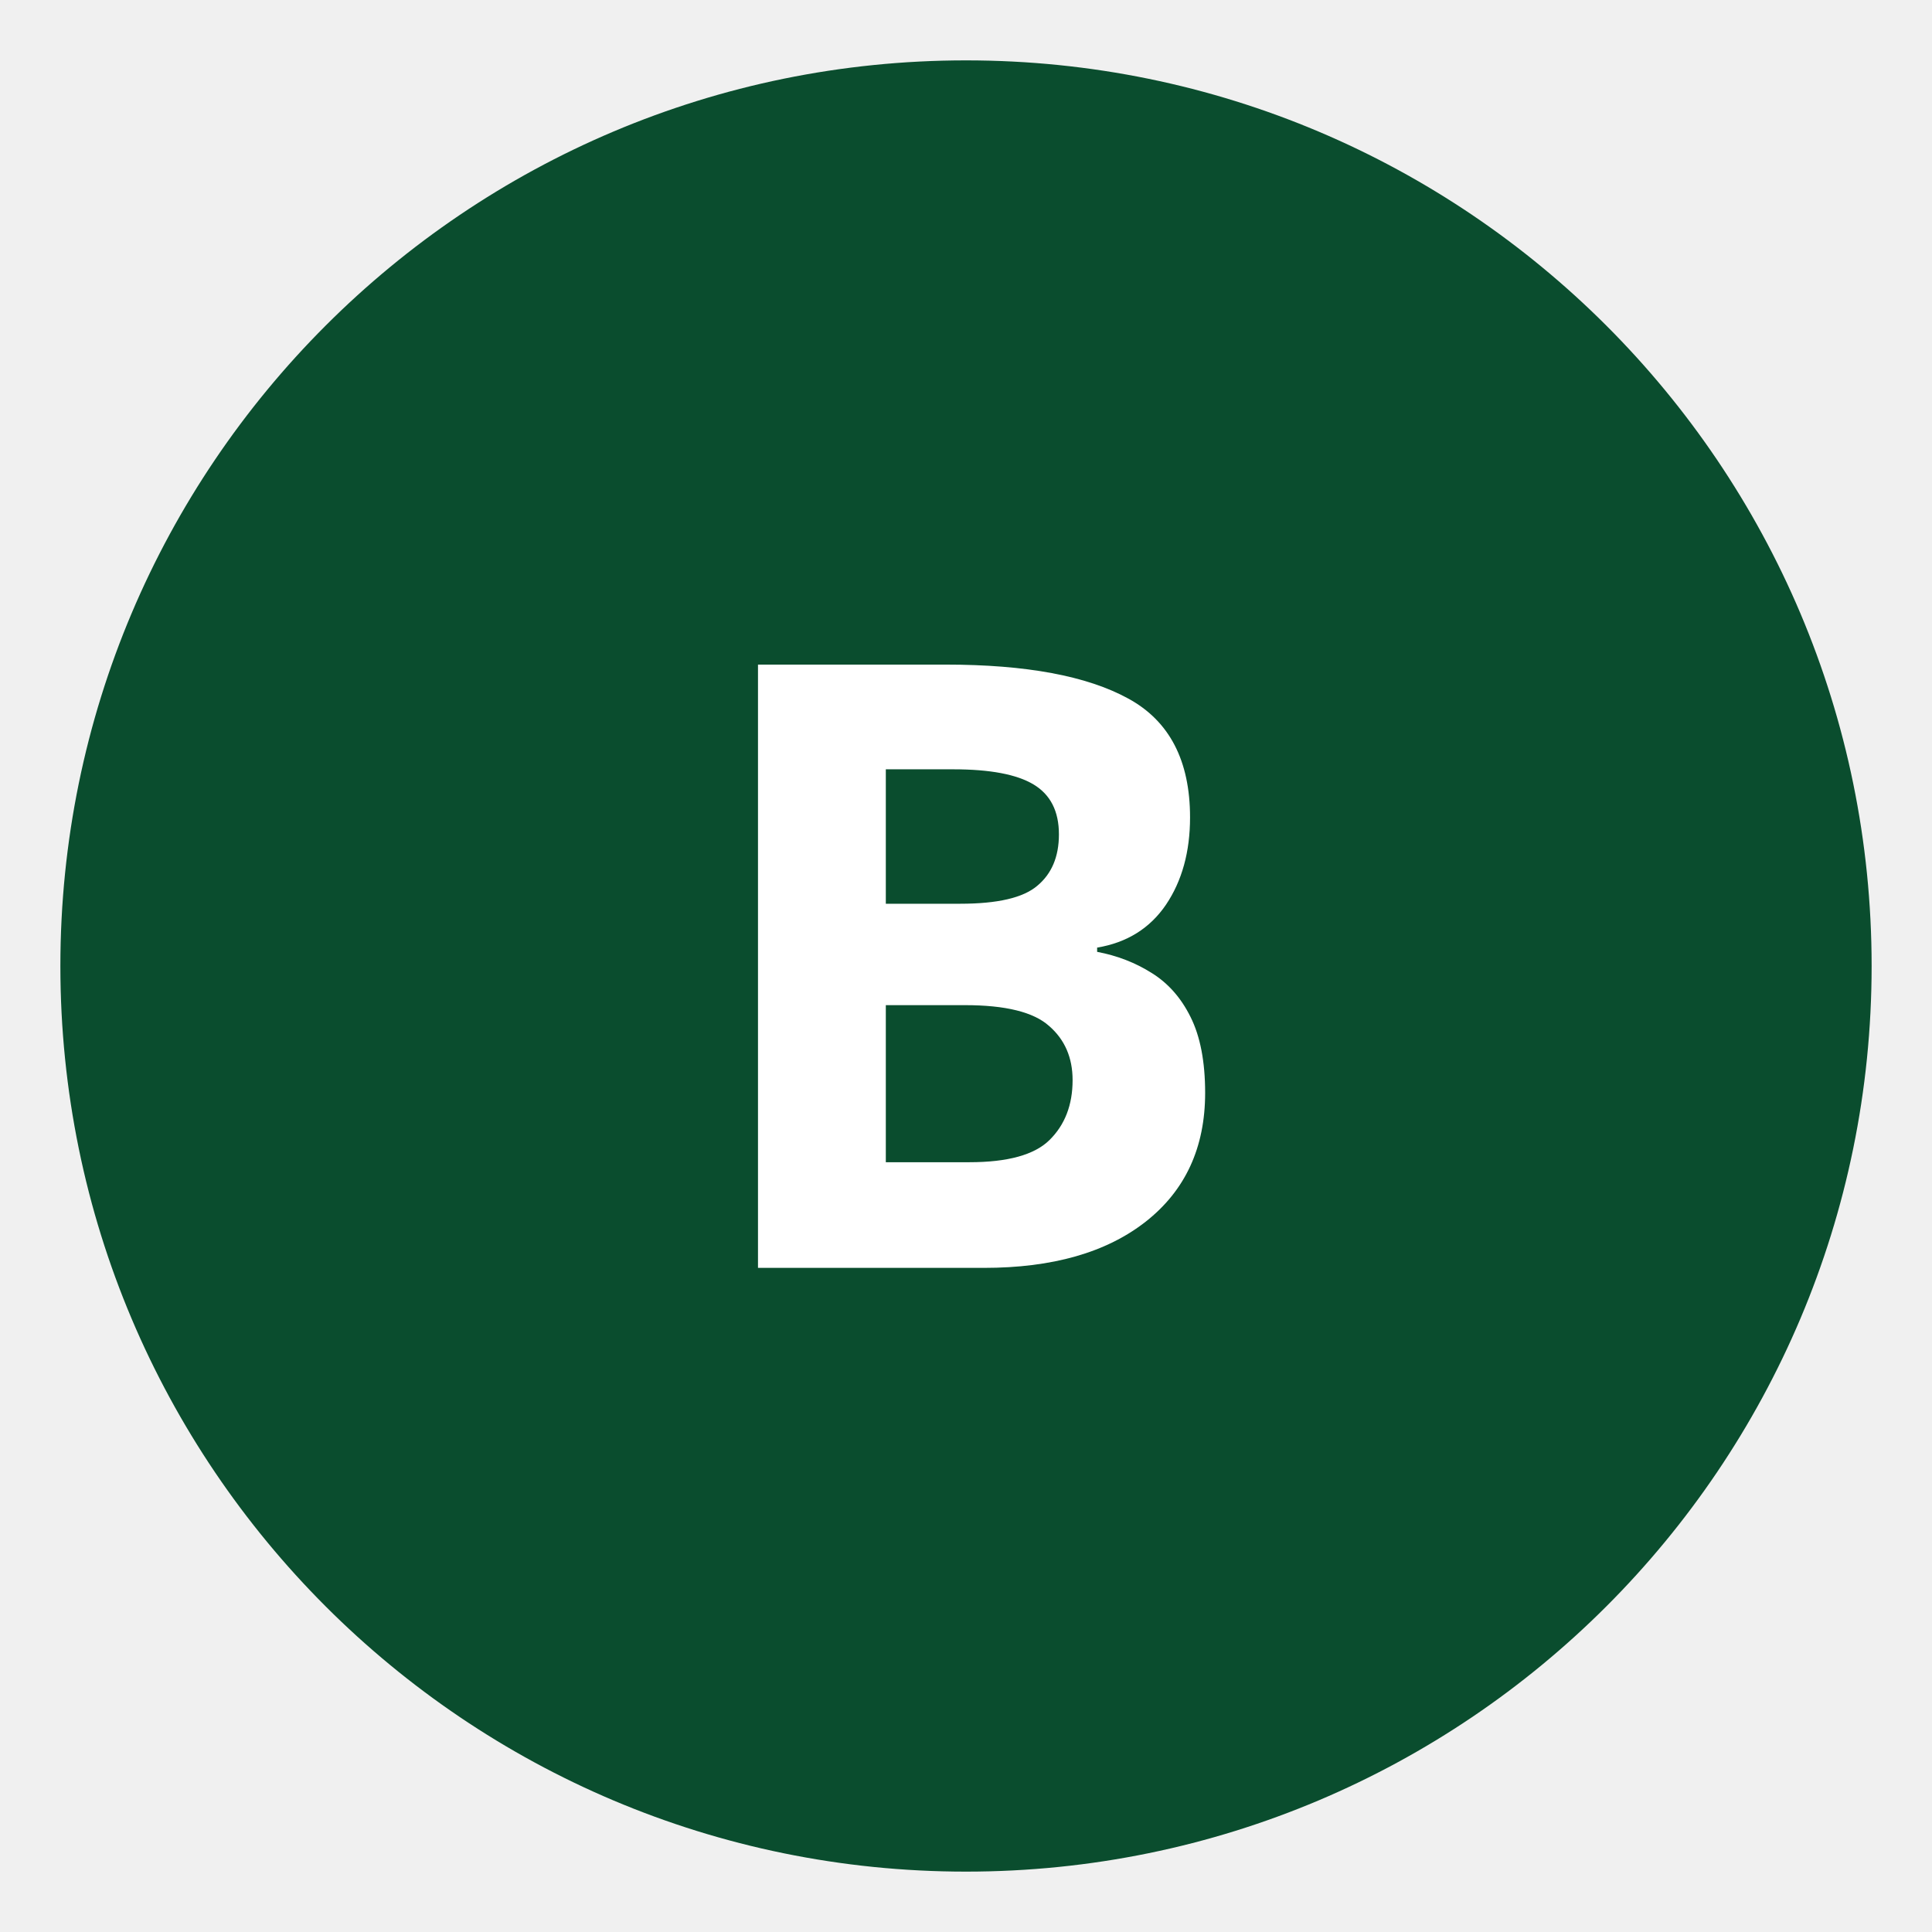
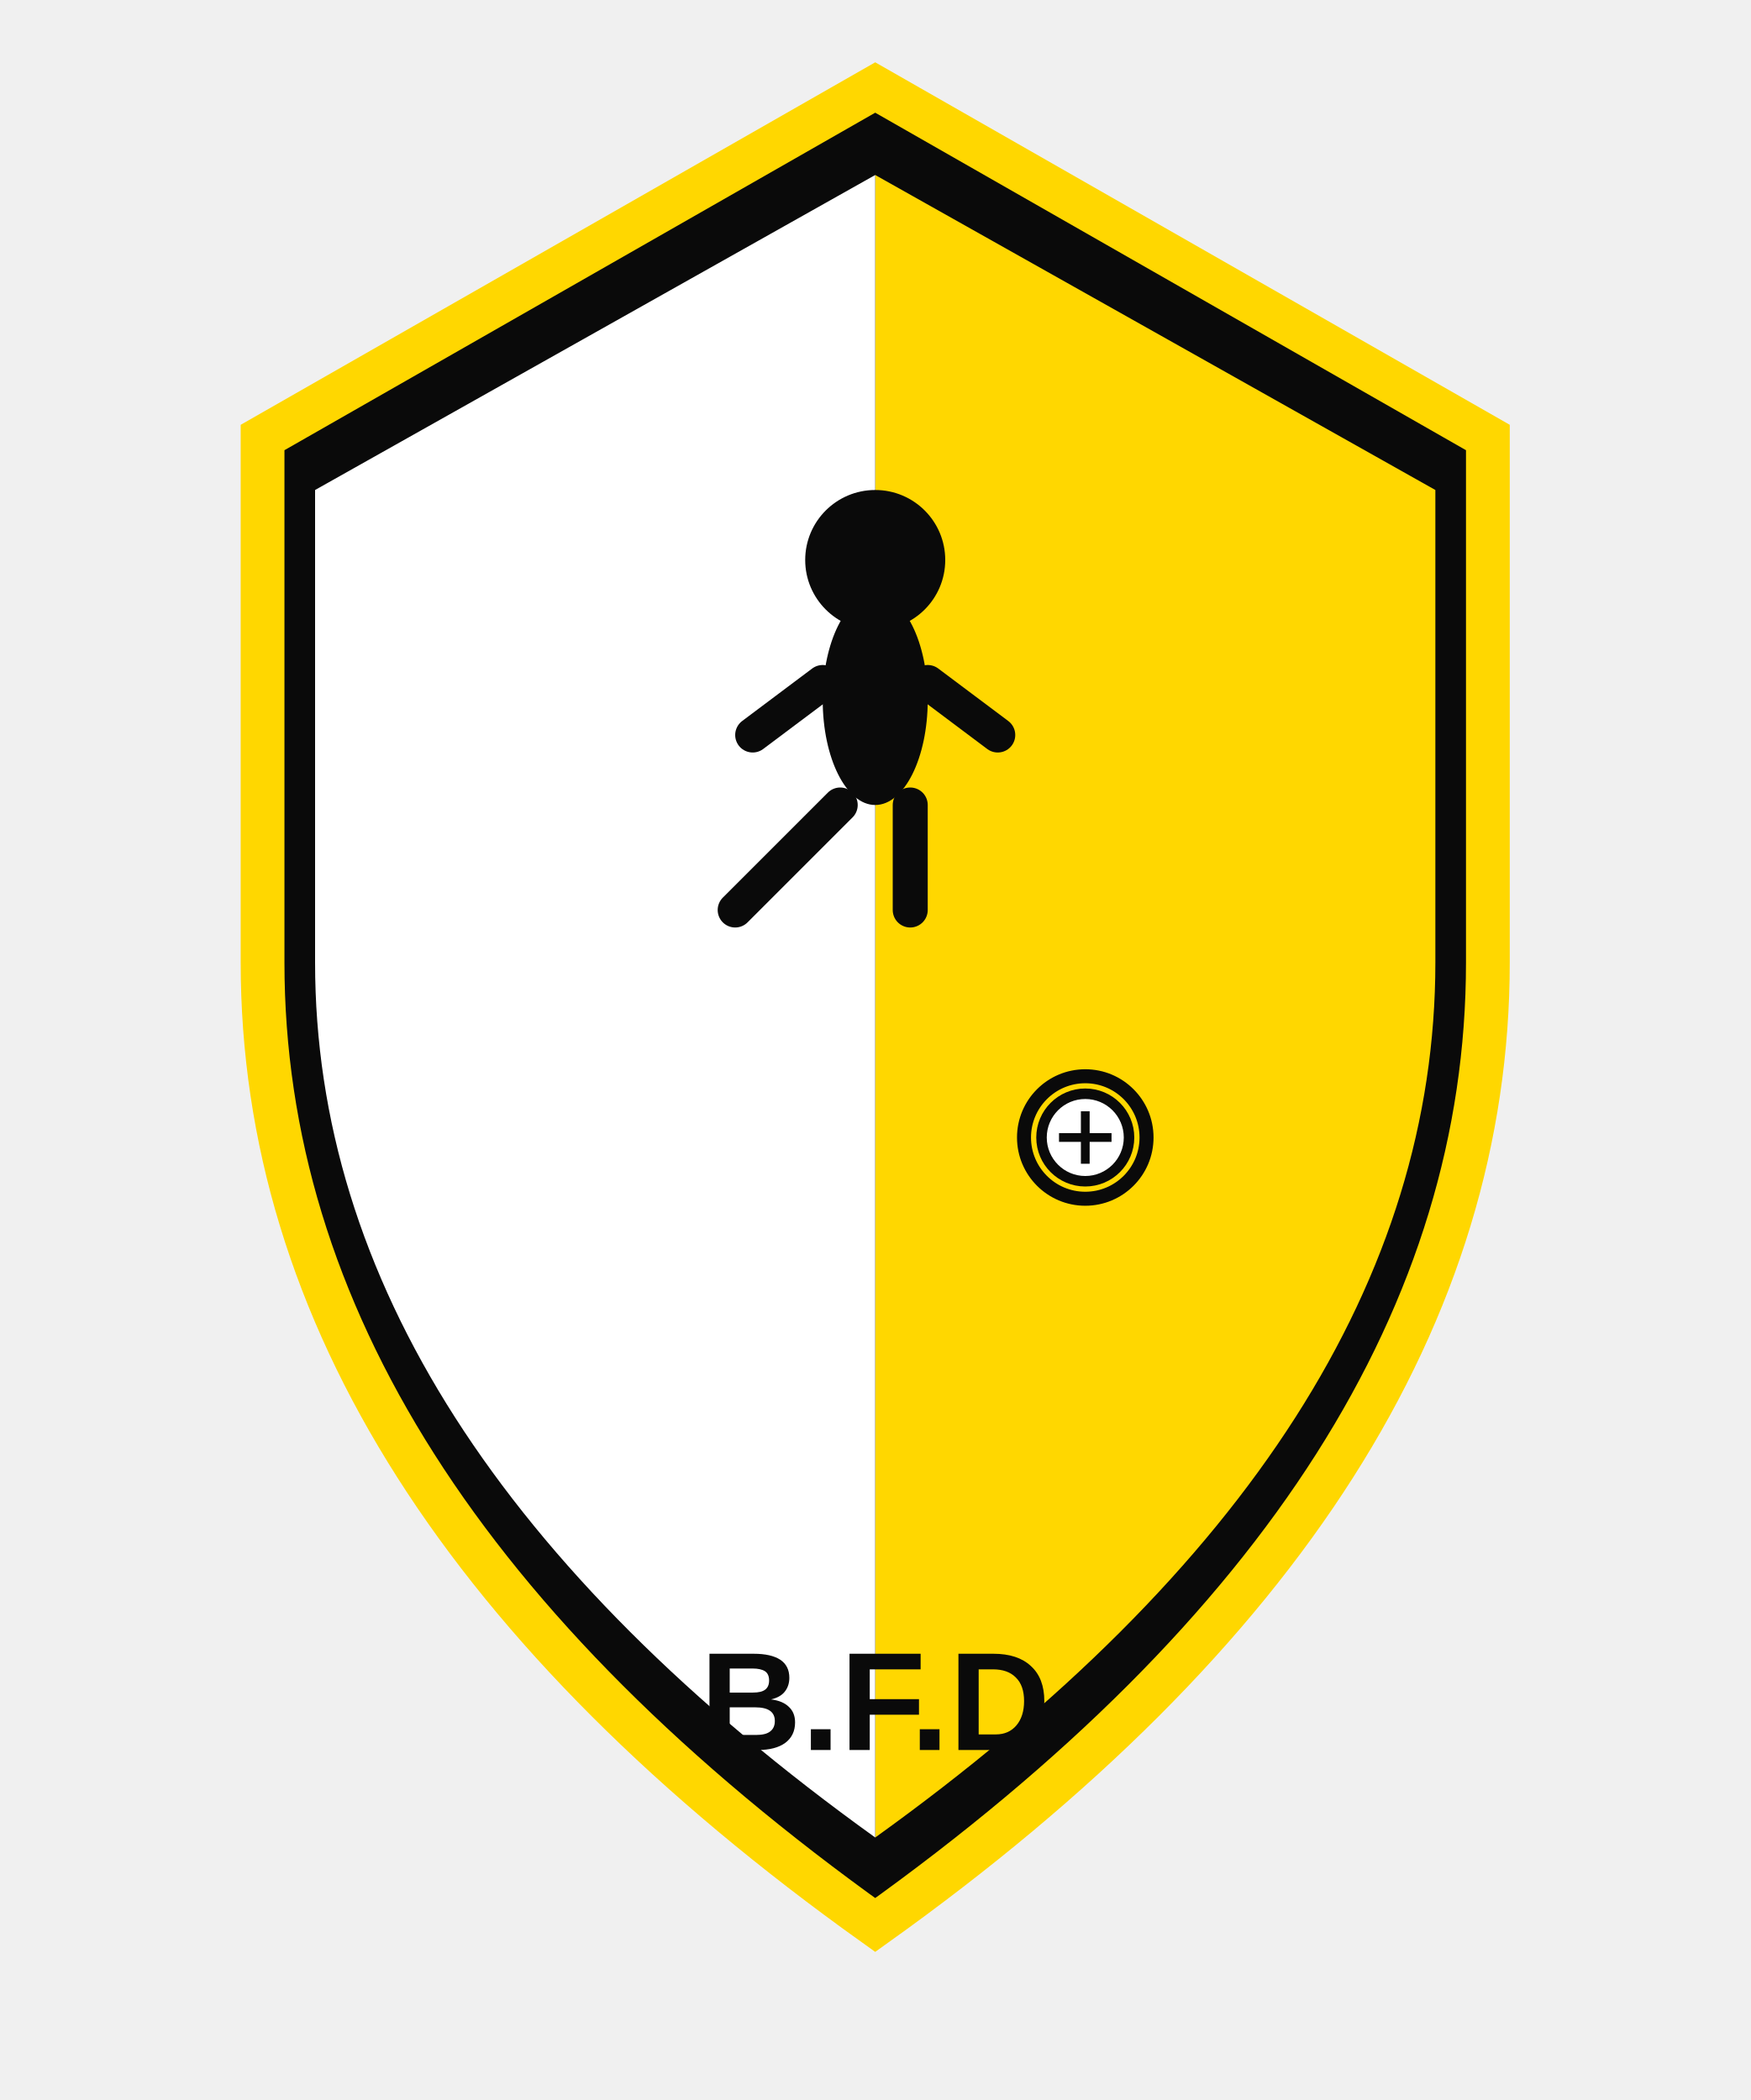
- <svg xmlns="http://www.w3.org/2000/svg" viewBox="0 0 64 64">
-   <circle cx="32" cy="32" r="30" fill="#0a4d2e" />
-   <text x="32" y="42" font-size="28" font-family="system-ui" font-weight="bold" fill="white" text-anchor="middle">B</text>
+ <svg xmlns="http://www.w3.org/2000/svg" viewBox="0 0 100 120">
+   <path d="M 50 5 L 85 25 L 85 55 Q 85 85 50 110 Q 15 85 15 55 L 15 25 Z" fill="#0A0A0A" stroke="#FFD700" stroke-width="2.5" />
+   <path d="M 50 10 L 82 28 L 82 55 Q 82 82 50 105 Q 50 82 50 28 Z" fill="#FFD700" />
+   <path d="M 50 10 L 18 28 L 18 55 Q 18 82 50 105 Q 50 82 50 28 Z" fill="#FFFFFF" />
+   <g transform="translate(50, 40)">
+     <circle cx="0" cy="-8" r="4" fill="#0A0A0A" />
+     <ellipse cx="0" cy="0" rx="3" ry="6" fill="#0A0A0A" />
+     <path d="M -2 6 L -8 12" stroke="#0A0A0A" stroke-width="2" stroke-linecap="round" />
+     <path d="M 2 6 L 2 12" stroke="#0A0A0A" stroke-width="2" stroke-linecap="round" />
+     <path d="M -3 -1 L -7 2" stroke="#0A0A0A" stroke-width="2" stroke-linecap="round" />
+     <path d="M 3 -1 L 7 2" stroke="#0A0A0A" stroke-width="2" stroke-linecap="round" />
+   </g>
+   <g transform="translate(62, 65)">
+     <circle cx="0" cy="0" r="3.5" fill="none" stroke="#0A0A0A" stroke-width="0.8" />
+     <circle cx="0" cy="0" r="2.5" fill="#FFFFFF" stroke="#0A0A0A" stroke-width="0.6" />
+     <path d="M -1.5 0 L 1.5 0 M 0 -1.5 L 0 1.5" stroke="#0A0A0A" stroke-width="0.5" />
+   </g>
+   <text x="50" y="100" font-size="8" font-weight="bold" fill="#0A0A0A" text-anchor="middle" font-family="Arial, sans-serif">B.F.D</text>
</svg>
